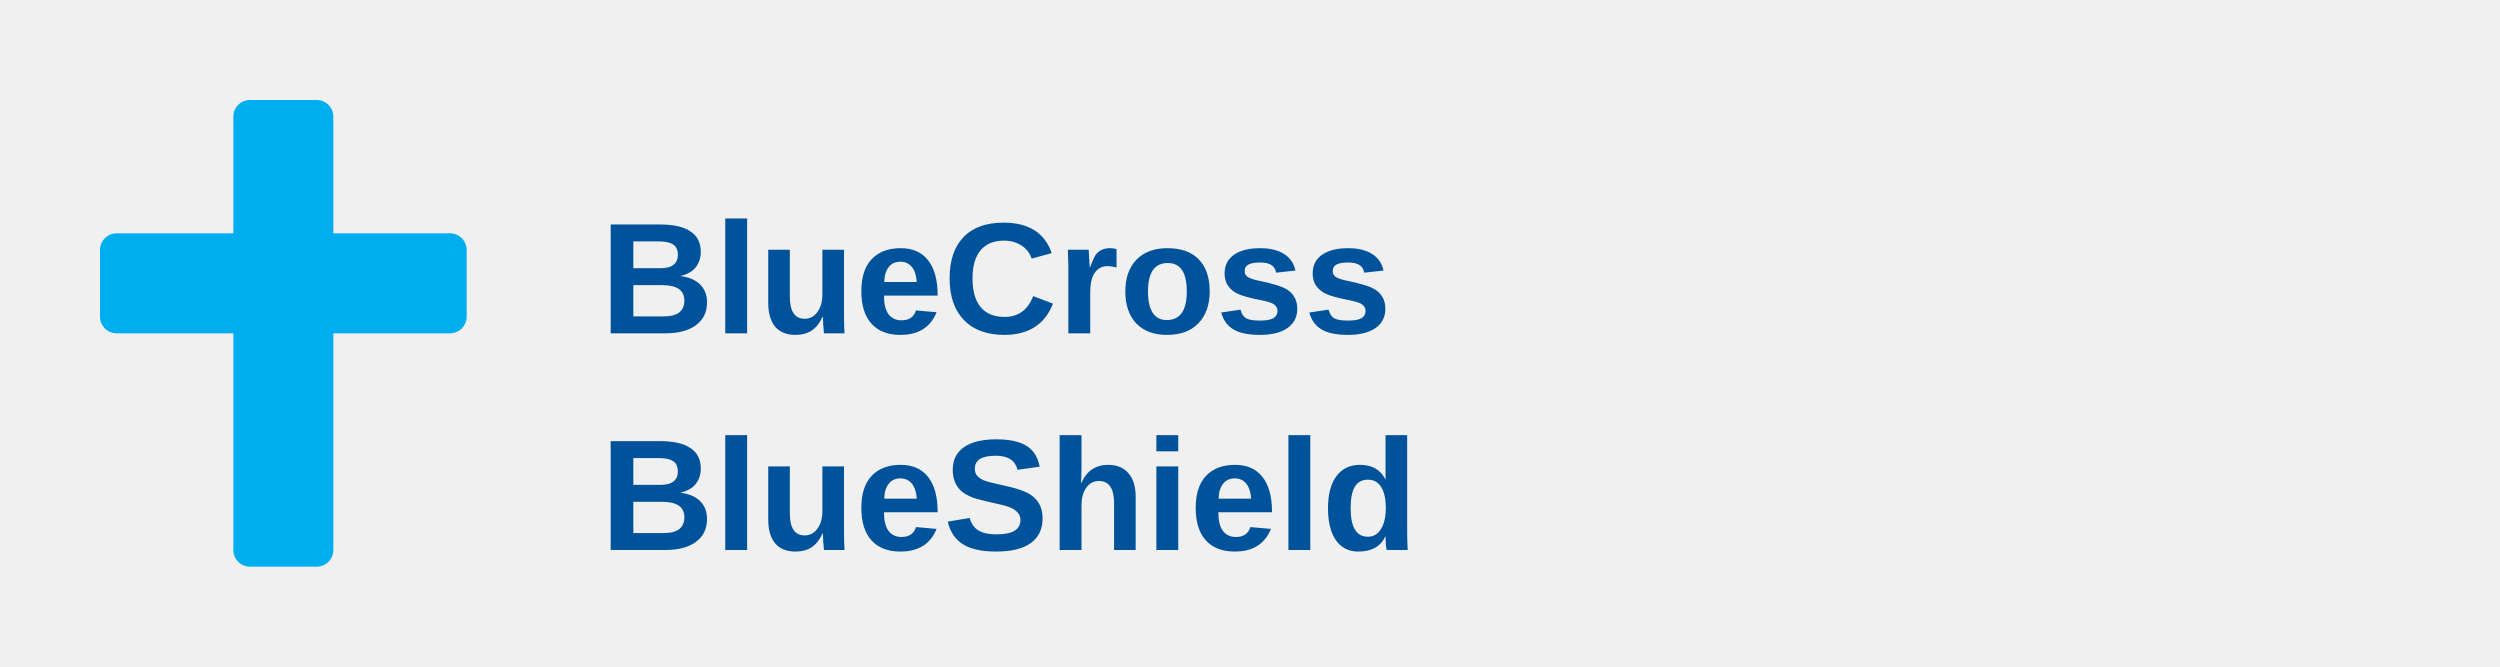
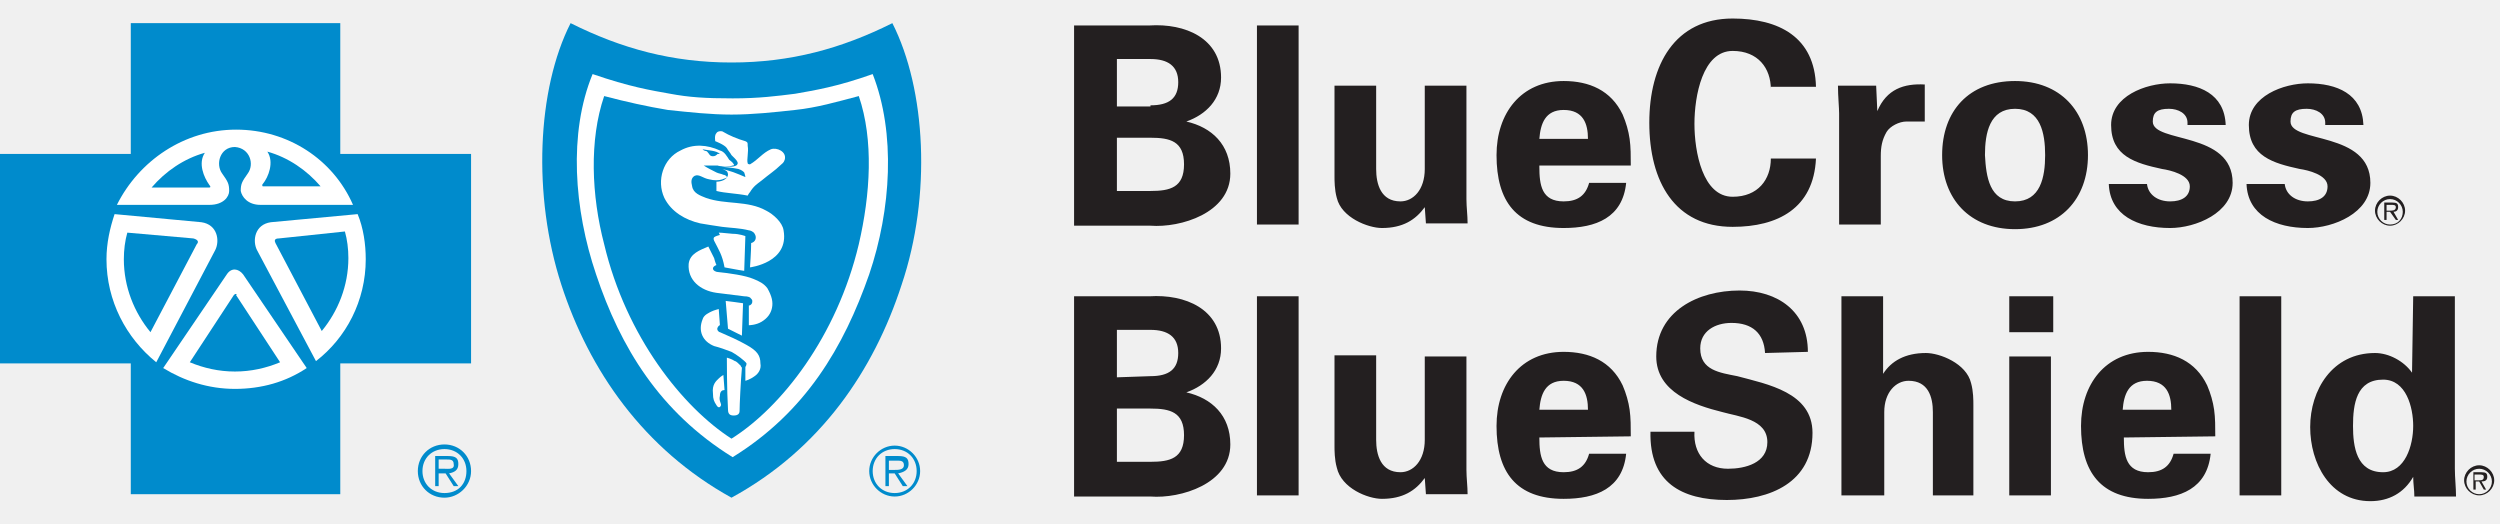
- <svg xmlns="http://www.w3.org/2000/svg" viewBox="0 0 150 40" fill="none">
-   <rect x="14" y="6" width="6" height="28" rx="1" fill="#00AEEF" />
-   <rect x="6" y="14" width="22" height="6" rx="1" fill="#00AEEF" />
-   <text x="36" y="20" font-family="Arial,Helvetica,sans-serif" font-size="9.5" font-weight="700" fill="#00539B">BlueCross</text>
-   <text x="36" y="33" font-family="Arial,Helvetica,sans-serif" font-size="9.5" font-weight="700" fill="#00539B">BlueShield</text>
+ <svg xmlns="http://www.w3.org/2000/svg" id="Layer_1" viewBox="0 0 216 45.2" width="300" height="62.778">
+   <style>.st0{fill:#FFF}.st1{fill:#231f20}.st2{fill:#008bcc}</style>
+   <circle class="st0" cx="20.3" cy="22.3" r="11.9" />
+   <path class="st0" d="M63.1 7.1c-5.1 0-12.9-2.4-12.9-2.4s-1.7 4.4-1.7 10.4 5 21.8 15.1 25.8c0 0 14.4-9.1 14.4-25 0-9.5-1.4-11.2-1.4-11.2s-8.4 2.4-13.5 2.4z" />
+   <path class="st1" d="M92.8 19.4V2.2h6.5c3.1-.2 6.2 1.1 6.2 4.5 0 1.9-1.3 3.2-3 3.8 2.2.5 3.8 2 3.8 4.5 0 3.4-4.3 4.7-6.9 4.5h-6.6v-.1zm6.6-10.3c1.6 0 2.4-.6 2.4-2s-.9-2-2.4-2h-2.9v4.1h2.9v-.1zm0 7.4c1.7 0 2.9-.3 2.9-2.3s-1.2-2.3-2.9-2.3h-2.9v4.6h2.9zM112.2 2.2v17.2h-3.6V2.2h3.6zM123.1 17.9c-.8 1.1-1.9 1.8-3.7 1.8-1.2 0-3.5-.9-3.9-2.6-.2-.7-.2-1.5-.2-1.9V7.4h3.6v7.2c0 1.3.4 2.8 2.1 2.8 1.1 0 2.1-1 2.1-2.8V7.4h3.6v9.8c0 .7.1 1.4.1 2.1h-3.6l-.1-1.4zM133 14.4c0 1.6.2 3 2.1 3 1.2 0 1.9-.5 2.2-1.6h3.2c-.3 3-2.6 3.9-5.4 3.9-4.1 0-5.8-2.3-5.8-6.3 0-3.6 2.1-6.4 5.8-6.4 2.2 0 4.1.8 5.1 2.9.3.7.5 1.4.6 2.1s.1 1.5.1 2.3H133v.1zm4.2-2.4c0-1.3-.4-2.5-2.1-2.5-1.6 0-2 1.2-2.1 2.5h4.2zM153 7.7c0-1.8-1.1-3.3-3.3-3.3-2.6 0-3.3 3.9-3.3 6.3s.7 6.3 3.3 6.3c2.2 0 3.3-1.5 3.3-3.3h3.9c-.2 4.3-3.3 5.9-7.2 5.9-5 0-7.2-3.9-7.2-9 0-5 2.2-9 7.2-9 4 0 7.1 1.6 7.2 5.9H153v.2zM162.1 7.4l.1 2.2c.8-1.9 2.3-2.4 4.1-2.3v3.2h-1.6c-.6 0-1.4.4-1.7.9-.4.7-.5 1.3-.5 2.1v5.9h-3.6V9.8c0-.5-.1-1.5-.1-2.4h3.3zM174.1 19.8c-3.9 0-6.3-2.6-6.3-6.4s2.3-6.4 6.3-6.4c3.9 0 6.3 2.6 6.3 6.4 0 3.8-2.4 6.4-6.3 6.4zm0-2.4c2.2 0 2.6-2.1 2.6-4s-.4-4-2.6-4-2.6 2.1-2.6 4c.1 1.9.4 4 2.6 4zM189 10.6c0-.8-.8-1.2-1.6-1.2-1 0-1.4.3-1.4 1.1 0 1.9 6.9.8 6.9 5.3 0 2.6-3.2 3.9-5.4 3.9-2.8 0-5.2-1.1-5.3-3.8h3.3c.1.9.9 1.5 2 1.5 1 0 1.7-.4 1.7-1.3 0-1-1.7-1.4-2.4-1.5-2.3-.5-4.4-1.1-4.4-3.8 0-2.5 3-3.6 5.1-3.6 2.5 0 4.7.9 4.8 3.6H189v-.2zM200.9 10.6c0-.8-.8-1.2-1.6-1.2-1 0-1.4.3-1.4 1.1 0 1.9 6.9.8 6.9 5.3 0 2.6-3.2 3.9-5.4 3.9-2.8 0-5.2-1.1-5.3-3.8h3.3c.1.9.9 1.5 2 1.5 1 0 1.7-.4 1.7-1.3 0-1-1.7-1.4-2.4-1.5-2.3-.5-4.4-1.1-4.4-3.8 0-2.5 3-3.6 5.1-3.6 2.5 0 4.7.9 4.8 3.6h-3.3v-.2zM92.8 42.8V25.6h6.5c3.1-.2 6.2 1.1 6.2 4.5 0 1.9-1.3 3.2-3 3.8 2.2.5 3.8 2 3.8 4.5 0 3.4-4.3 4.7-6.9 4.5h-6.6v-.1zm6.6-10.3c1.6 0 2.4-.6 2.4-2s-.9-2-2.4-2h-2.9v4.1l2.9-.1zm0 7.4c1.7 0 2.9-.3 2.9-2.3s-1.2-2.3-2.9-2.3h-2.9v4.6h2.9zM112.2 25.6v17.2h-3.6V25.6h3.6zM123.1 41.3c-.8 1.1-1.9 1.8-3.7 1.8-1.2 0-3.5-.9-3.9-2.7-.2-.7-.2-1.5-.2-1.9v-7.8h3.6V38c0 1.3.4 2.8 2.1 2.8 1.1 0 2.1-1 2.1-2.8v-7.2h3.6v9.8c0 .7.1 1.4.1 2.1h-3.6l-.1-1.4zM133 37.8c0 1.6.2 3 2.1 3 1.2 0 1.9-.5 2.2-1.6h3.2c-.3 3-2.6 3.9-5.4 3.9-4.1 0-5.8-2.3-5.8-6.3 0-3.6 2.1-6.4 5.8-6.4 2.2 0 4.1.8 5.1 2.9.3.7.5 1.4.6 2.1.1.7.1 1.5.1 2.3l-7.9.1zm4.2-2.4c0-1.3-.4-2.5-2.1-2.5-1.6 0-2 1.2-2.1 2.5h4.2zM152.5 30.5c-.1-1.7-1.1-2.6-2.9-2.6-1.4 0-2.7.7-2.7 2.2 0 1.9 1.7 2.1 3.2 2.4 2.6.7 6.5 1.4 6.5 4.9 0 4.3-3.7 5.8-7.4 5.8-3.9 0-6.7-1.5-6.6-5.9h3.8c-.1 1.9 1 3.2 2.9 3.2 1.5 0 3.4-.5 3.4-2.3 0-2-2.5-2.2-3.9-2.6-2.4-.6-5.7-1.7-5.7-4.8 0-3.9 3.6-5.7 7.2-5.7 3.3 0 5.9 1.8 5.9 5.3l-3.7.1zM159.1 42.8V25.6h3.6v6.7c.7-1.1 1.9-1.8 3.7-1.8 1.2 0 3.5.9 3.9 2.6.2.7.2 1.5.2 1.9v7.8H167v-7.2c0-1.3-.4-2.7-2.1-2.7-1.1 0-2.1 1-2.1 2.7v7.2h-3.7zM177.4 25.6v3.1h-3.8v-3.1h3.8zm-.2 5.2v12h-3.6v-12h3.6zM183.5 37.8c0 1.6.2 3 2.1 3 1.2 0 1.9-.5 2.2-1.6h3.2c-.3 3-2.6 3.9-5.4 3.9-4.1 0-5.8-2.3-5.8-6.3 0-3.6 2.1-6.4 5.8-6.4 2.2 0 4.1.8 5.1 2.9.3.7.5 1.4.6 2.1.1.7.1 1.5.1 2.3l-7.9.1zm4.1-2.4c0-1.3-.4-2.5-2.1-2.5-1.6 0-2 1.2-2.1 2.5h4.2zM197.1 25.6v17.2h-3.6V25.6h3.6zM208.5 25.6h3.6v14.9c0 .8.1 1.6.1 2.4h-3.6c0-.6-.1-1.1-.1-1.7-.8 1.4-2.1 2.1-3.7 2.1-3.5 0-5.2-3.3-5.2-6.4 0-3.2 1.9-6.4 5.6-6.4 1.2 0 2.5.7 3.2 1.7l.1-6.6zm-2.6 15.2c1.9 0 2.6-2.3 2.6-4 0-1.6-.6-4-2.6-4-2.3 0-2.6 2.1-2.6 4 0 1.8.3 4 2.6 4zM206.5 19.4c-.6 0-1.1-.5-1.1-1.1s.5-1.1 1.1-1.1 1.1.5 1.1 1.1-.4 1.1-1.1 1.1m0-2.5c-.7 0-1.3.6-1.3 1.3 0 .7.6 1.3 1.3 1.3s1.3-.6 1.3-1.3-.6-1.3-1.3-1.3" />
+   <path class="st1" d="M206.5 18.2h-.3v-.5h.4c.2 0 .4 0 .4.2 0 .3-.3.3-.5.3m.7-.3c0-.3-.1-.4-.5-.4h-.7V19h.2v-.7h.3l.5.7h.2l-.4-.7c.2 0 .4-.1.4-.4M214.2 42.7c-.6 0-1.1-.5-1.1-1.1s.5-1.1 1.1-1.1 1.1.5 1.1 1.1-.5 1.1-1.1 1.1m0-2.5c-.7 0-1.3.6-1.3 1.3s.6 1.3 1.3 1.3 1.3-.6 1.3-1.3-.6-1.3-1.3-1.3" />
+   <path class="st1" d="M214.1 41.5h-.3V41h.4c.2 0 .4 0 .4.2 0 .3-.2.3-.5.3m.8-.3c0-.3-.1-.4-.5-.4h-.7v1.5h.2v-.7h.3l.4.7h.2l-.4-.7c.3 0 .5-.1.5-.4" />
+   <g>
+     <path class="st2" d="M38.4 38.4c-1.3 0-2.3 1-2.3 2.3s1 2.3 2.3 2.3c1.2 0 2.3-1 2.3-2.3s-1-2.3-2.3-2.3zm0 4.2c-1.1 0-1.9-.8-1.9-1.9 0-1.1.8-1.9 1.9-1.9 1.1 0 1.9.8 1.9 1.9 0 1.1-.7 1.9-1.9 1.9z" />
+     <path class="st2" d="M39.6 40.1c0-.5-.2-.7-.9-.7h-1.1V42h.3v-1.1h.6l.7 1.1h.4l-.8-1.1c.5-.1.8-.3.8-.8zm-1.2.4h-.5v-.8h.7c.3 0 .6 0 .6.4.1.5-.5.4-.8.4zM20.4 25.4c-.1 0-.1 0-.2.1l-3.8 5.8c1.2.5 2.5.8 3.9.8s2.7-.3 3.9-.8l-3.8-5.8c.1-.1 0-.1 0-.1zM16.7 20.6l-5.7-.5c-.2.7-.3 1.5-.3 2.3 0 2.4.9 4.6 2.3 6.3l4-7.6c.2-.2.1-.4-.3-.5z" />
+     <path class="st2" d="M29.4 13.3V2H11.3v11.3H0v18.1h11.3v11.3h18.1V31.4h11.3V13.3H29.4zm-9-2.1c4.5 0 8.4 2.6 10.1 6.5h-8c-1.1 0-1.6-.7-1.7-1.2 0-.6.1-.8.6-1.5.6-.8.2-2.2-1.1-2.3-1.3 0-1.7 1.5-1.1 2.3.5.7.6.9.6 1.5 0 .5-.5 1.2-1.7 1.2h-8c1.9-3.8 5.8-6.5 10.3-6.5zM9.2 22.4c0-1.4.3-2.7.7-3.9l7.5.7c1.4.2 1.6 1.6 1.2 2.4l-5.1 9.7c-2.6-2.1-4.3-5.3-4.3-8.9zm17.3 9.4c-1.8 1.2-3.9 1.8-6.2 1.8s-4.4-.7-6.2-1.8l5.5-8.1c.4-.6 1-.5 1.4 0l5.5 8.1zm.8-.6l-5.1-9.6c-.4-.8-.2-2.2 1.2-2.4l7.5-.7c.5 1.2.7 2.6.7 3.9 0 3.6-1.7 6.8-4.3 8.8z" />
+     <path class="st2" d="M27.7 16.1c-1.2-1.4-2.8-2.5-4.6-3 .6.9.1 2.2-.4 2.8-.1.1 0 .2 0 .2h5zM24.1 20.6c-.4 0-.4.2-.3.4l4 7.6c1.4-1.7 2.3-3.9 2.3-6.3 0-.8-.1-1.6-.3-2.3l-5.7.6zM17.7 13.2c-1.8.5-3.4 1.6-4.6 3h5c.1 0 .1-.1 0-.2-.5-.7-1-1.9-.4-2.8z" />
+   </g>
+   <g>
+     <path class="st2" d="M77.1 2c-4.4 2.2-8.8 3.4-13.9 3.4S53.7 4.2 49.3 2c-2.9 5.7-3.3 14.9-.8 22.6C50.9 32 55.6 38.8 63.2 43c7.7-4.2 12.3-11 14.7-18.4C80.5 16.9 80 7.7 77.1 2zm-2 21.7c-2.2 6.3-5.5 11.9-11.8 15.8-6.3-3.9-9.7-9.5-11.8-15.8-1.9-5.6-2.4-12.2-.3-17.3 3.2 1.1 5 1.4 6.7 1.7 1.6.3 3 .4 5.4.4 2.3 0 3.8-.2 5.4-.4 1.7-.3 3.6-.6 6.7-1.7 2 5.1 1.6 11.7-.3 17.3z" />
+     <path class="st2" d="M68.7 9.5c-1.8.2-3.7.4-5.5.4-1.8 0-3.6-.2-5.5-.4-1.8-.3-3.6-.7-5.5-1.2-1.3 3.8-1.1 8.6 0 12.8 1.9 8 6.8 14.1 11 16.8 4.3-2.7 9.1-8.8 11-16.8 1-4.3 1.3-9 0-12.8-1.9.5-3.6 1-5.5 1.2zm-6.5 24.7c-.1.4.1.6.1.8-.1.3-.3.2-.4 0-.2-.3-.3-.5-.3-1-.1-.8.3-1.1.5-1.3s.4-.3.4-.3l.1 1.3c-.2 0-.4.1-.4.5zm1.7 1.3c0 .2-.1.4-.5.4-.3 0-.5-.1-.5-.5-.1-1.6-.1-4.5-.1-4.5s.4.1.7.3c.1 0 .3.2.5.4 0 .1.1.1.1.2-.1 1.1-.2 3.2-.2 3.7zm1.3-3c-.4.3-.8.4-.8.4v-1.2s.1-.1.1-.3c-.1-.2-.9-.8-1.3-1-.5-.2-1.1-.4-1.5-.5-1-.4-1.4-1.3-1-2.3.1-.4.6-.6.8-.7s.6-.2.6-.2l.1 1.4s-.1 0-.2.2.1.4.2.4c.7.3 1.6.7 2.3 1.1.9.5 1.2.9 1.2 1.6.1.5-.2.9-.5 1.1zM62.7 26c.7.1.9.1 1.5.2l-.1 2.8-.6-.3-.6-.3-.2-2.4zm4 .6c-.1.5-.4.9-.9 1.2-.5.3-1.1.3-1.1.3v-1.7s.1 0 .2-.1.1-.2.1-.3c0-.1-.1-.2-.2-.3-.2-.1-.4-.1-.5-.1l-2.4-.3c-1.4-.2-2.5-1.1-2.4-2.5.1-.9 1-1.2 1.7-1.5l.5 1c.1.4.2.6.2.6s-.3.1-.3.3c0 .2.3.3.4.3 1 .1 2.4.3 3.1.6.5.2.9.4 1.2.8.4.7.5 1.2.4 1.7zm-4.6-6.5s.3 0 1.2.1c.6 0 1.1.2 1.1.2l-.1 3c-.7-.1-1.1-.2-1.7-.3-.2-1.1-.5-1.5-.9-2.3-.1-.2 0-.3 0-.3.1-.1.5-.2.5-.2l-.1-.2zm2.7 3s.1-1.4.1-2.1c.4-.1.5-.5.3-.8-.1-.2-.4-.3-.5-.3-.8-.2-1.5-.2-2.3-.3-.7-.1-1.3-.2-1.9-.3-1.3-.3-2.5-1-3.1-2.2-.7-1.5-.1-3.4 1.4-4.1 1.1-.6 2.3-.5 3.4 0 .4.1.6.5.8.8.1.1.3.2.4.4.1.1-.1.1-.1.1-.2.1-1.1.1-1.3 0h-1.2c.3.2.7.4 1.1.6.2.1.4.1.6.2.1 0 .3.1.3.2s-.2.1-.4.2c-.3.1-.7.1-1.1 0-.6-.1-.9-.5-1.3-.3-.3.2-.3.5-.2.9.1.6.7.8 1.2 1 1.7.6 3.6.2 5.2 1.1.6.3 1.4 1 1.5 1.7.5 2.8-2.9 3.2-2.9 3.2zm3-9.3c-.1.3-.2.3-.4.5-.4.4-1 .8-1.6 1.3-.4.3-.7.5-1 1-.1.1-.2.3-.2.3-1-.2-1.9-.2-2.7-.4v-.8s.9 0 1-.6c0 0 0-.2-.1-.3s-.4-.2-.5-.2c.7.1 1.4.4 2.1.7 0-.1-.1-.4-.1-.4-.1-.1-.2-.2-.5-.3-.4-.1-1.5-.2-1.5-.2h.9c.2 0 .5-.1.5-.2.1-.1 0-.3-.2-.5l-.3-.3c-.1-.2-.3-.4-.4-.6-.2-.3-1-.6-1-.6s-.1-.5.1-.7c.1-.2.5-.2.6-.1.5.3 1.2.6 1.9.8.2.1.2.1.2.4.1.5-.1 1.2 0 1.5 0 .1.2.1.2.1.7-.4 1.1-1 1.8-1.3.5-.2 1.4.2 1.2.9zM77.3 38.5c-1.2 0-2.2 1-2.2 2.2s1 2.2 2.2 2.2 2.2-1 2.2-2.2-1-2.2-2.2-2.2zm0 4.1c-1.1 0-1.9-.8-1.9-1.9 0-1.1.8-1.9 1.9-1.9s1.9.8 1.9 1.9c0 1.1-.8 1.9-1.9 1.9z" />
+     <path class="st2" d="M78.5 40.1c0-.5-.2-.7-.9-.7h-1.1V42h.3v-1.1h.5L78 42h.4l-.8-1.1c.5-.1.9-.3.9-.8zm-1.2.5h-.5v-.8h.7c.3 0 .6 0 .6.4s-.5.4-.8.4zM63.2 38zM61.1 13.1c.2.2.2.4.5.4.2 0 .3-.1.4-.2h.2c-.3-.3-1-.3-1.5-.4.2.2.3.1.4.2z" />
+   </g>
</svg>
